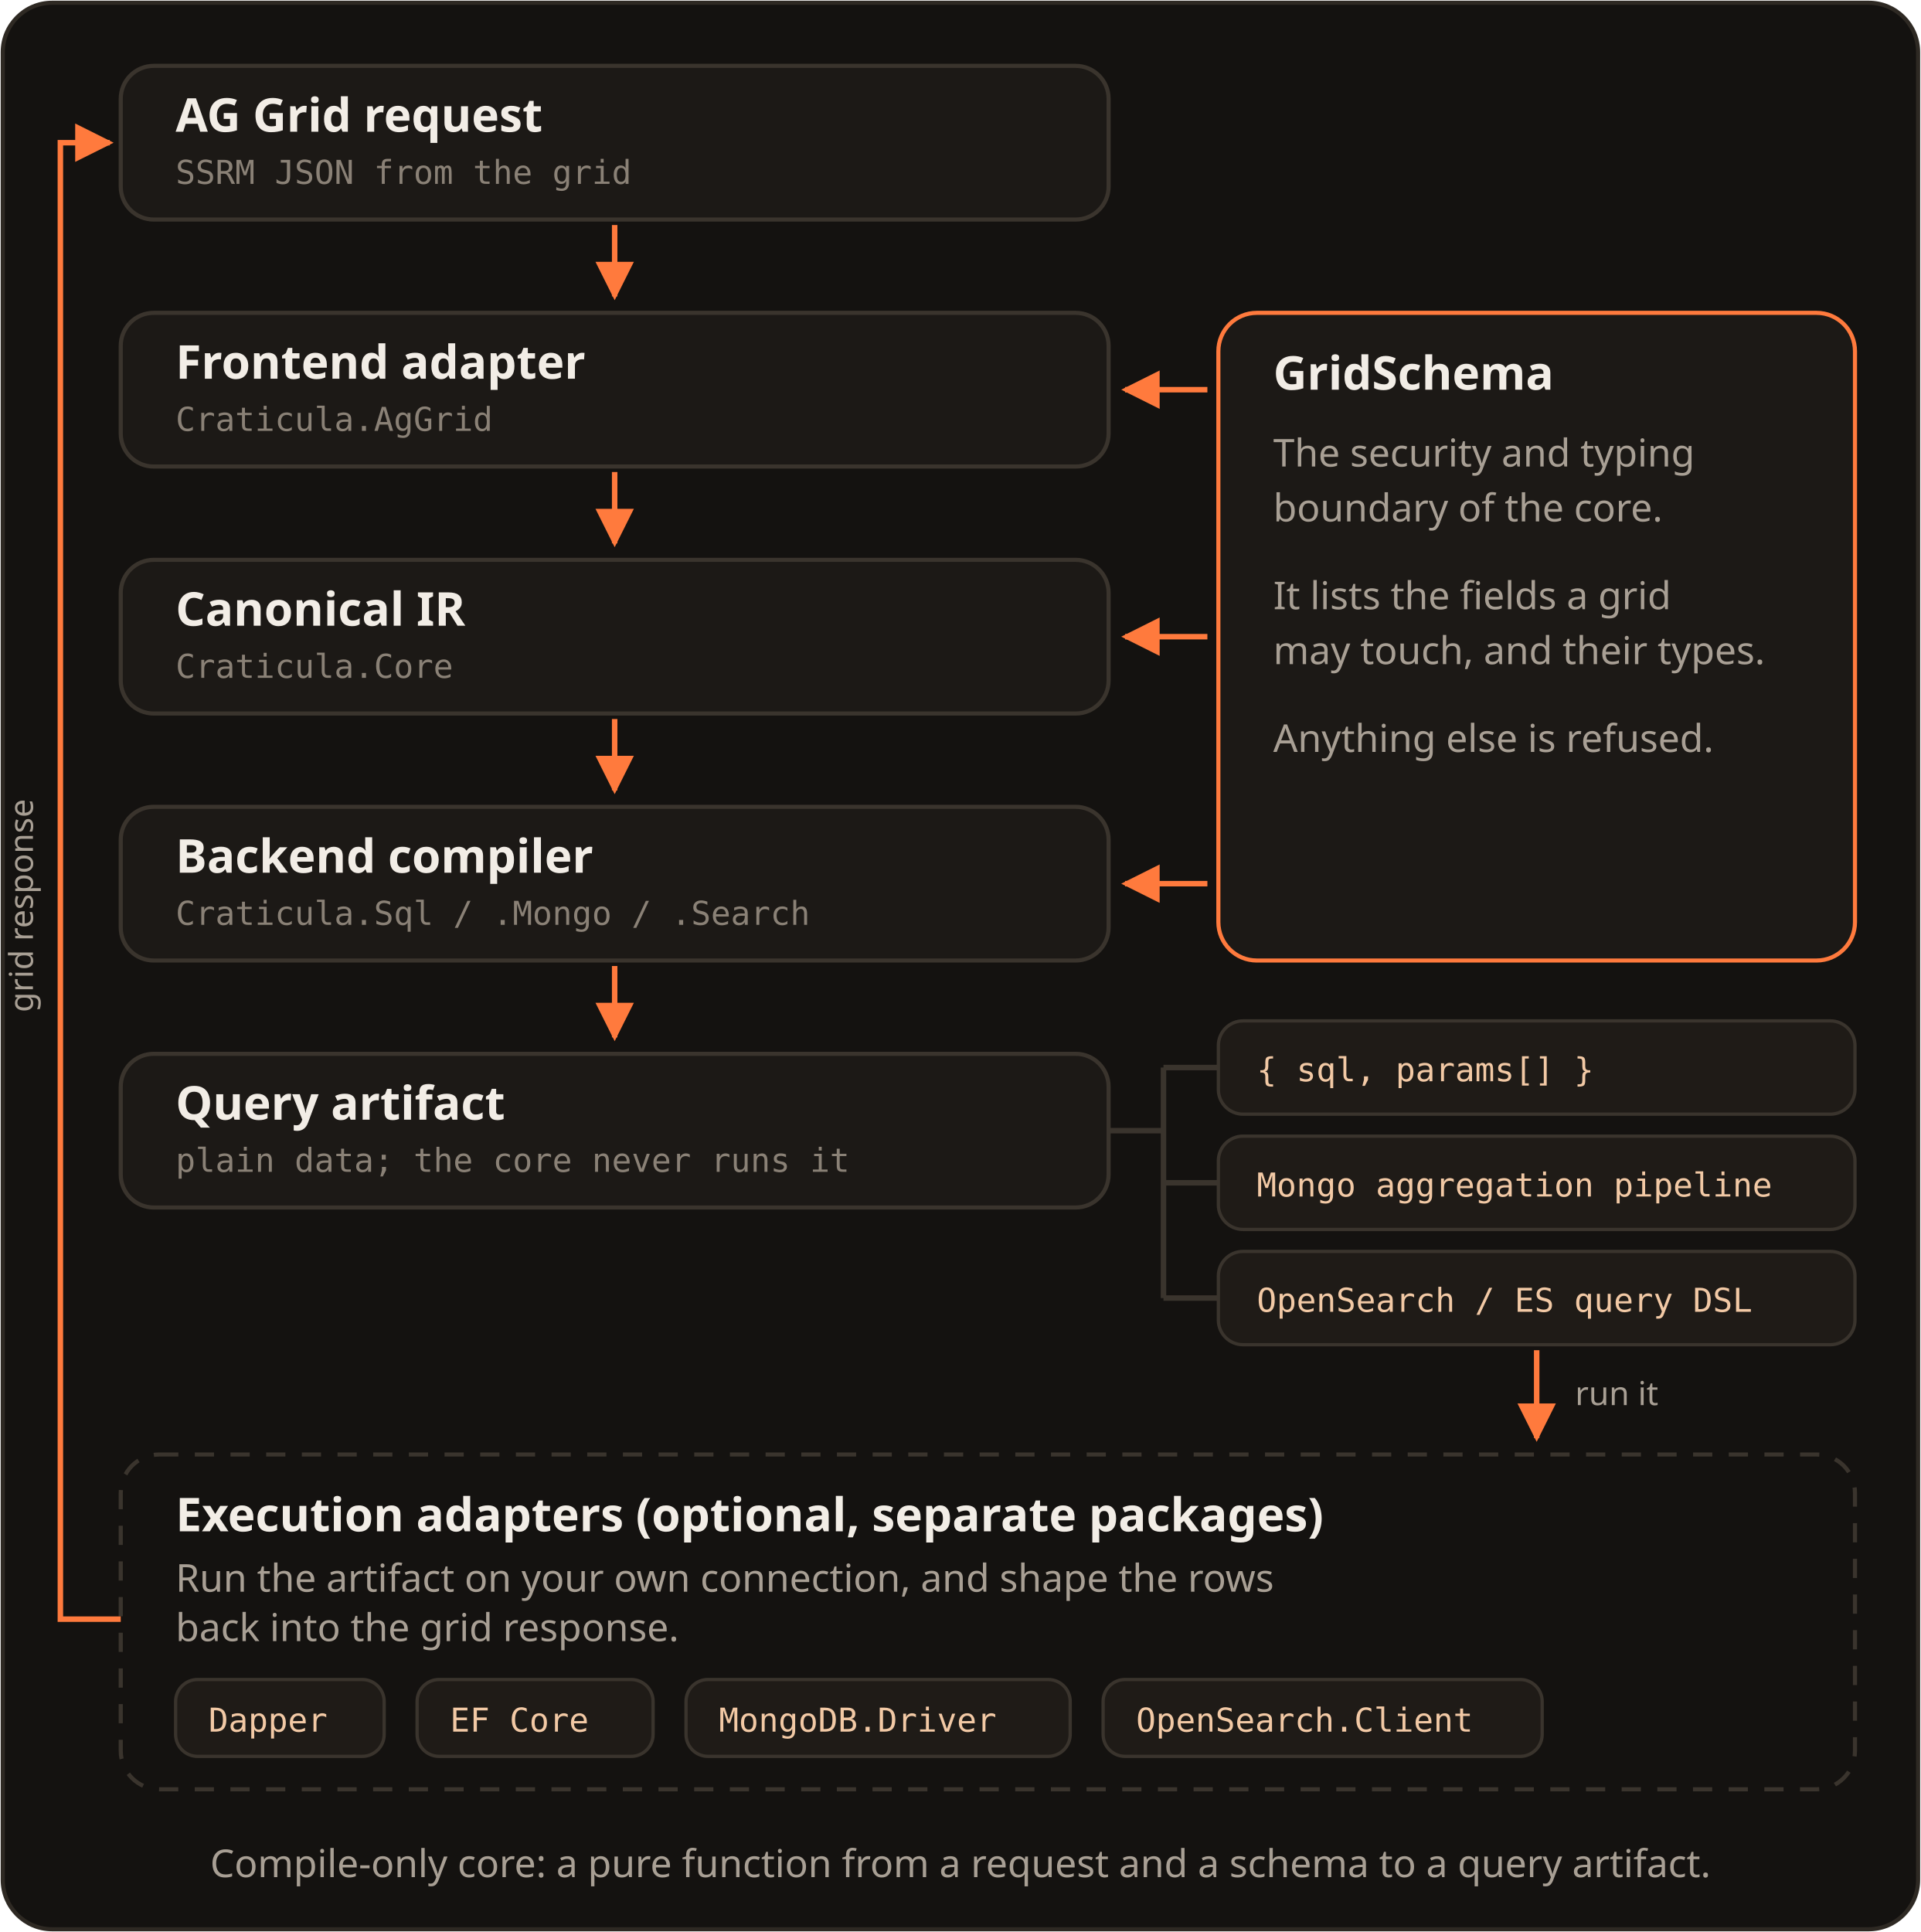
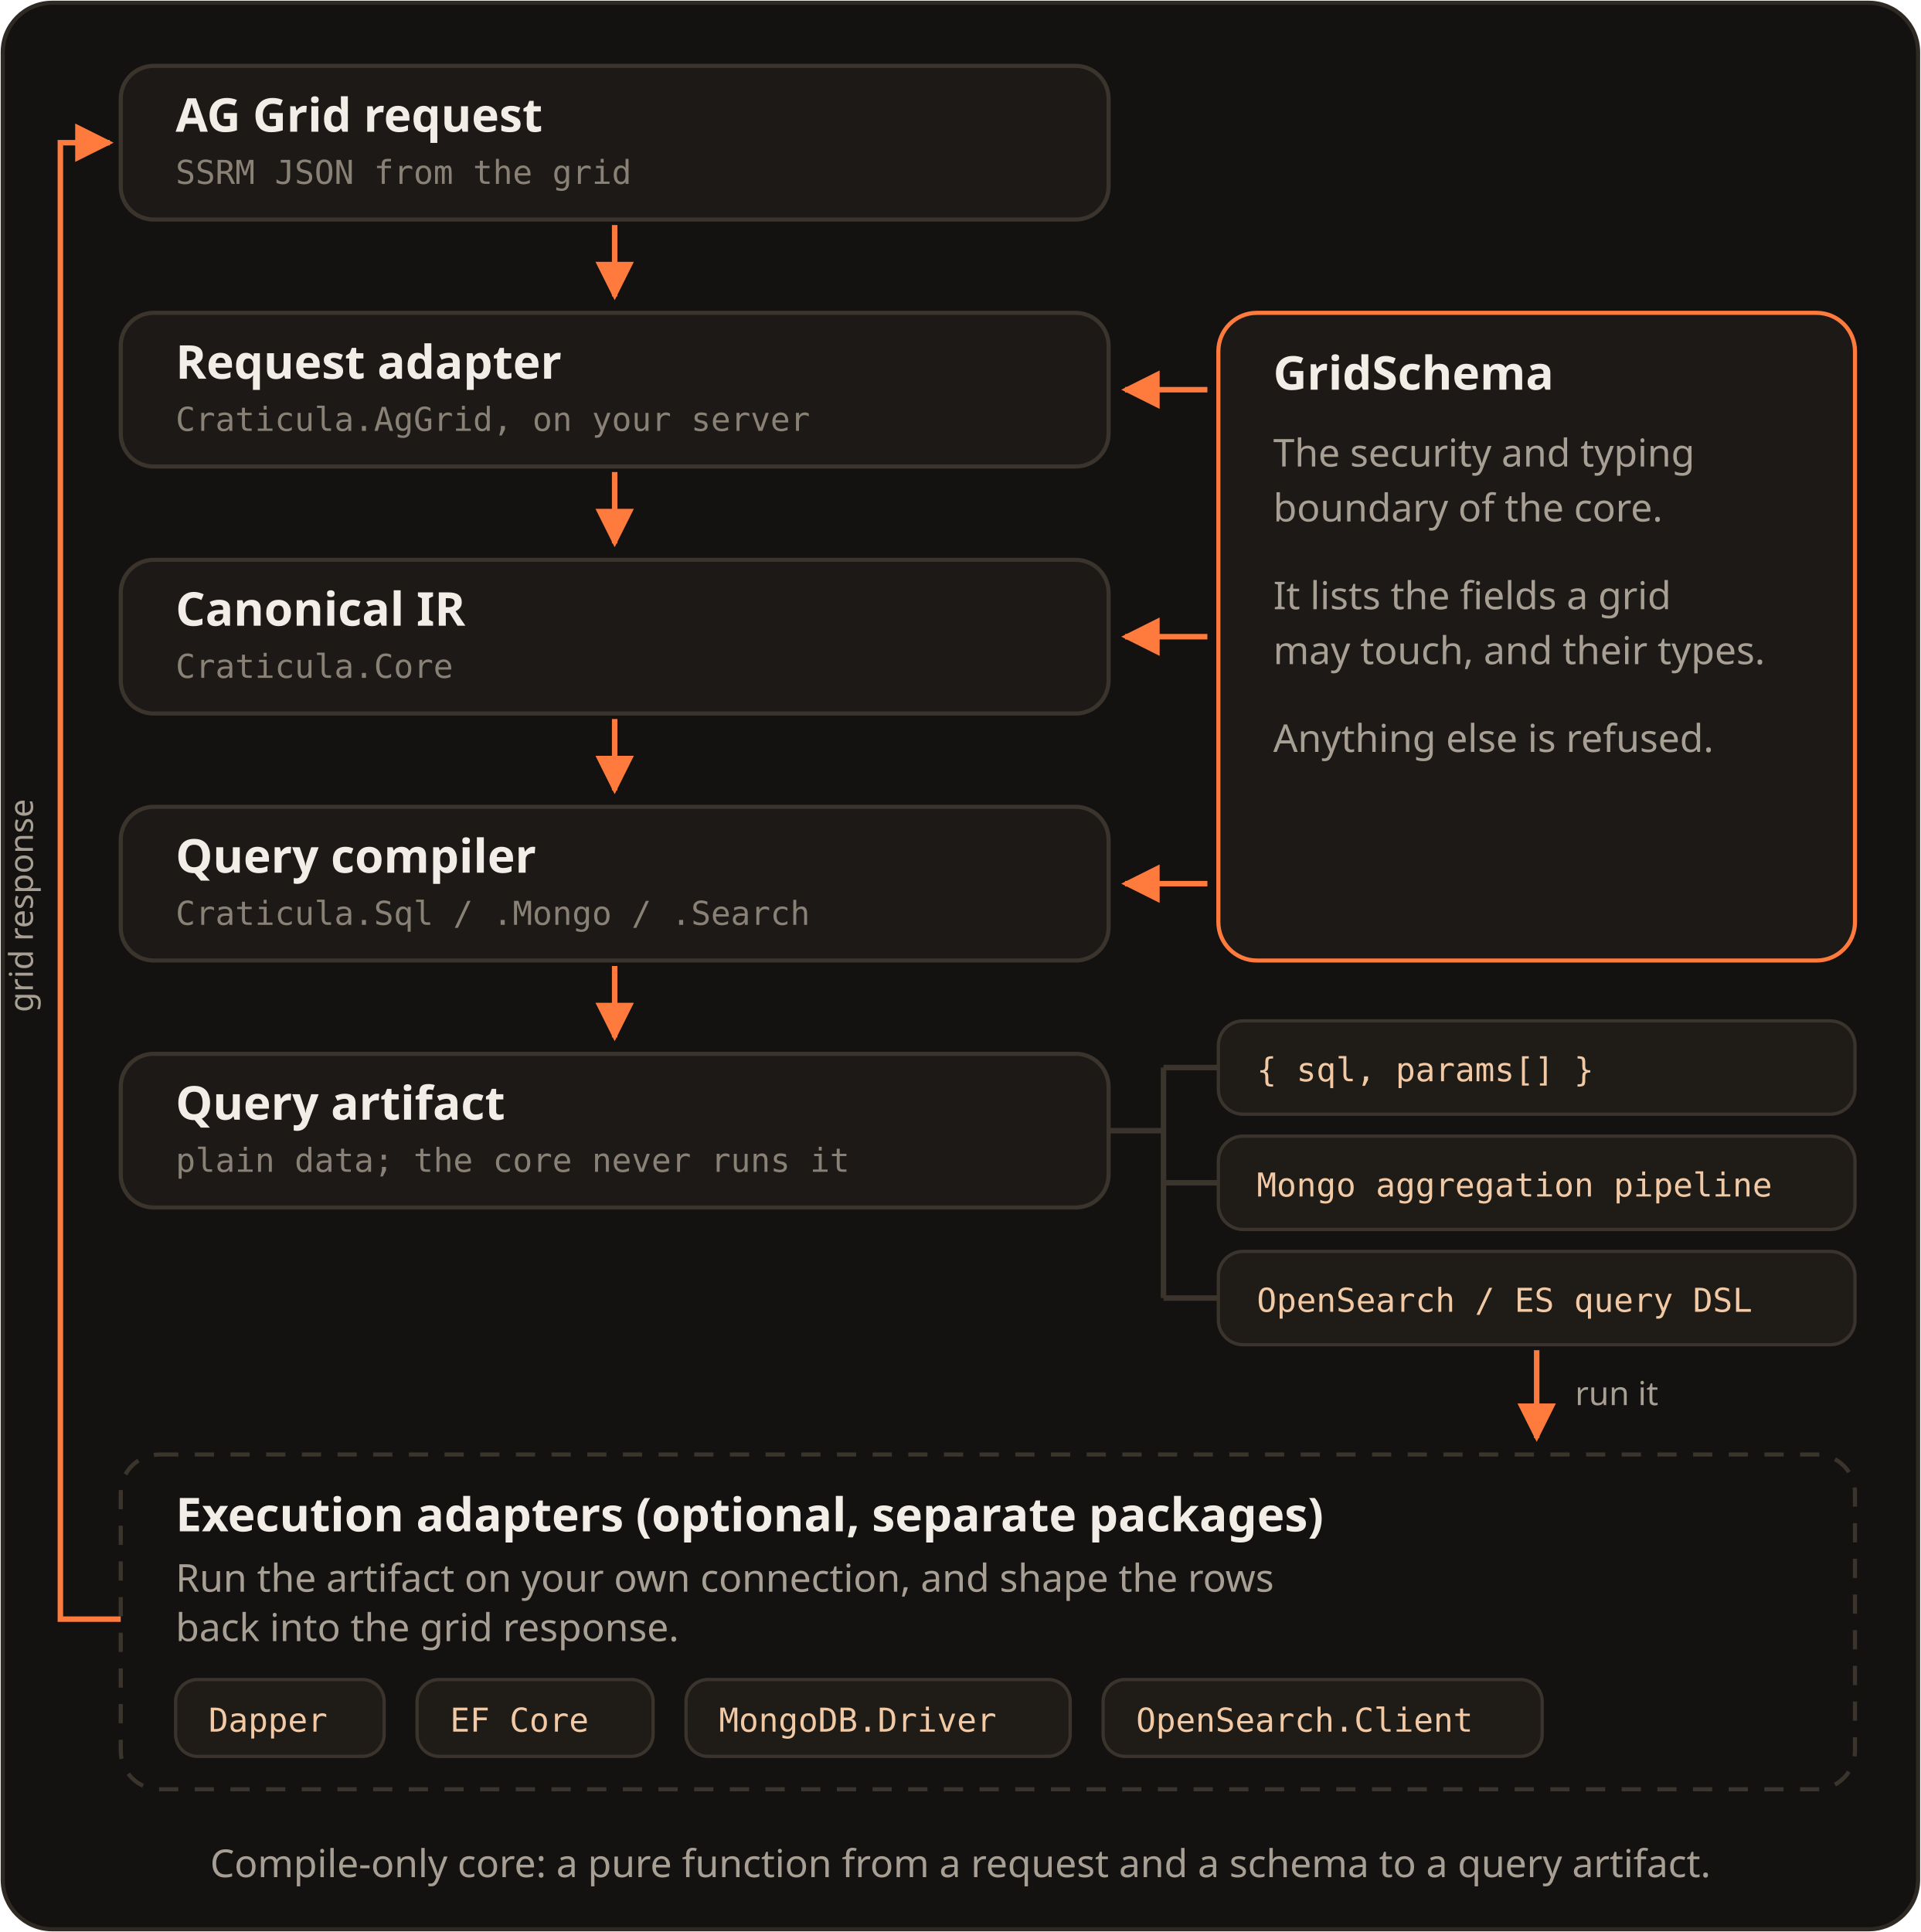
<svg xmlns="http://www.w3.org/2000/svg" viewBox="0 0 700 704" width="700" height="704">
  <defs>
    <marker id="cr-arrow" viewBox="0 0 10 10" refX="9" refY="5" markerWidth="7" markerHeight="7" orient="auto">
      <path d="M0,0 L10,5 L0,10 z" class="cr-head" />
    </marker>
    <style>
.cr-bg{fill:var(--bg,#141210);stroke:var(--line,#2E2923);stroke-width:1.5}
.cr-box{fill:var(--surface,#1C1916);stroke:var(--line-strong,#3A342D);stroke-width:1.5}
.cr-schema{fill:var(--surface,#1C1916);stroke:var(--accent,#FF7A3D);stroke-width:1.5}
.cr-optional{fill:none;stroke:var(--line-strong,#3A342D);stroke-width:1.5;stroke-dasharray:7 6}
.cr-pill{fill:var(--code,#1F1B17);stroke:var(--line-strong,#3A342D);stroke-width:1.2}
.cr-flow{fill:none;stroke:var(--accent,#FF7A3D);stroke-width:2;marker-end:url(#cr-arrow)}
.cr-tree{fill:none;stroke:var(--line-strong,#3A342D);stroke-width:2}
.cr-head{fill:var(--accent,#FF7A3D)}
.cr-title{font:600 17px 'Instrument Sans',system-ui,sans-serif;fill:var(--text,#F2EDE6)}
.cr-sub{font:12px 'JetBrains Mono',ui-monospace,monospace;fill:var(--faint,#8A8176)}
.cr-note{font:14px 'Instrument Sans',system-ui,sans-serif;fill:var(--muted,#A89F94)}
.cr-small{font:12px 'Instrument Sans',system-ui,sans-serif;fill:var(--muted,#A89F94)}
.cr-code{font:12px 'JetBrains Mono',ui-monospace,monospace;fill:var(--code-ink,#F2C9A5)}
</style>
  </defs>
  <rect class="cr-bg" x="1" y="1" width="698" height="702" rx="18" />
  <rect class="cr-box" x="44" y="24" width="360" height="56" rx="12" />
  <text class="cr-title" x="64" y="48">AG Grid request</text>
  <text class="cr-sub" x="64" y="67">SSRM JSON from the grid</text>
  <path class="cr-flow" d="M224 82 V108" />
  <rect class="cr-box" x="44" y="114" width="360" height="56" rx="12" />
-   <text class="cr-title" x="64" y="138">Frontend adapter</text>
-   <text class="cr-sub" x="64" y="157">Craticula.AgGrid</text>
+   <text class="cr-title" x="64" y="138">Request adapter</text>
+   <text class="cr-sub" x="64" y="157">Craticula.AgGrid, on your server</text>
  <path class="cr-flow" d="M224 172 V198" />
  <rect class="cr-box" x="44" y="204" width="360" height="56" rx="12" />
  <text class="cr-title" x="64" y="228">Canonical IR</text>
  <text class="cr-sub" x="64" y="247">Craticula.Core</text>
  <path class="cr-flow" d="M224 262 V288" />
  <rect class="cr-box" x="44" y="294" width="360" height="56" rx="12" />
-   <text class="cr-title" x="64" y="318">Backend compiler</text>
+   <text class="cr-title" x="64" y="318">Query compiler</text>
  <text class="cr-sub" x="64" y="337">Craticula.Sql / .Mongo / .Search</text>
  <path class="cr-flow" d="M224 352 V378" />
  <rect class="cr-box" x="44" y="384" width="360" height="56" rx="12" />
  <text class="cr-title" x="64" y="408">Query artifact</text>
  <text class="cr-sub" x="64" y="427">plain data; the core never runs it</text>
  <rect class="cr-schema" x="444" y="114" width="232" height="236" rx="14" />
  <text class="cr-title" x="464" y="142">GridSchema</text>
  <text class="cr-note" x="464" y="170">The security and typing</text>
  <text class="cr-note" x="464" y="190">boundary of the core.</text>
  <text class="cr-note" x="464" y="222">It lists the fields a grid</text>
  <text class="cr-note" x="464" y="242">may touch, and their types.</text>
  <text class="cr-note" x="464" y="274">Anything else is refused.</text>
  <path class="cr-flow" d="M440 142 H410" />
  <path class="cr-flow" d="M440 232 H410" />
  <path class="cr-flow" d="M440 322 H410" />
  <path class="cr-tree" d="M404 412 H424" />
  <path class="cr-tree" d="M424 389 V473" />
  <path class="cr-tree" d="M424 389 H444" />
  <path class="cr-tree" d="M424 431 H444" />
  <path class="cr-tree" d="M424 473 H444" />
  <rect class="cr-pill" x="444" y="372" width="232" height="34" rx="9" />
  <text class="cr-code" x="458" y="394">{ sql, params[] }</text>
  <rect class="cr-pill" x="444" y="414" width="232" height="34" rx="9" />
  <text class="cr-code" x="458" y="436">Mongo aggregation pipeline</text>
  <rect class="cr-pill" x="444" y="456" width="232" height="34" rx="9" />
  <text class="cr-code" x="458" y="478">OpenSearch / ES query DSL</text>
  <path class="cr-flow" d="M560 492 V524" />
  <text class="cr-small" x="574" y="512">run it</text>
  <rect class="cr-optional" x="44" y="530" width="632" height="122" rx="14" />
  <text class="cr-title" x="64" y="558">Execution adapters (optional, separate packages)</text>
  <text class="cr-note" x="64" y="580">Run the artifact on your own connection, and shape the rows</text>
  <text class="cr-note" x="64" y="598">back into the grid response.</text>
  <rect class="cr-pill" x="64" y="612" width="76" height="28" rx="8" />
  <text class="cr-code" x="76" y="631">Dapper</text>
  <rect class="cr-pill" x="152" y="612" width="86" height="28" rx="8" />
  <text class="cr-code" x="164" y="631">EF Core</text>
  <rect class="cr-pill" x="250" y="612" width="140" height="28" rx="8" />
  <text class="cr-code" x="262" y="631">MongoDB.Driver</text>
  <rect class="cr-pill" x="402" y="612" width="160" height="28" rx="8" />
  <text class="cr-code" x="414" y="631">OpenSearch.Client</text>
  <path class="cr-flow" d="M44 590 H22 V52 H40" />
  <text class="cr-small" transform="rotate(-90 12 330)" x="12" y="330" text-anchor="middle">grid response</text>
  <text class="cr-note" x="350" y="684" text-anchor="middle">Compile-only core: a pure function from a request and a schema to a query artifact.</text>
</svg>
